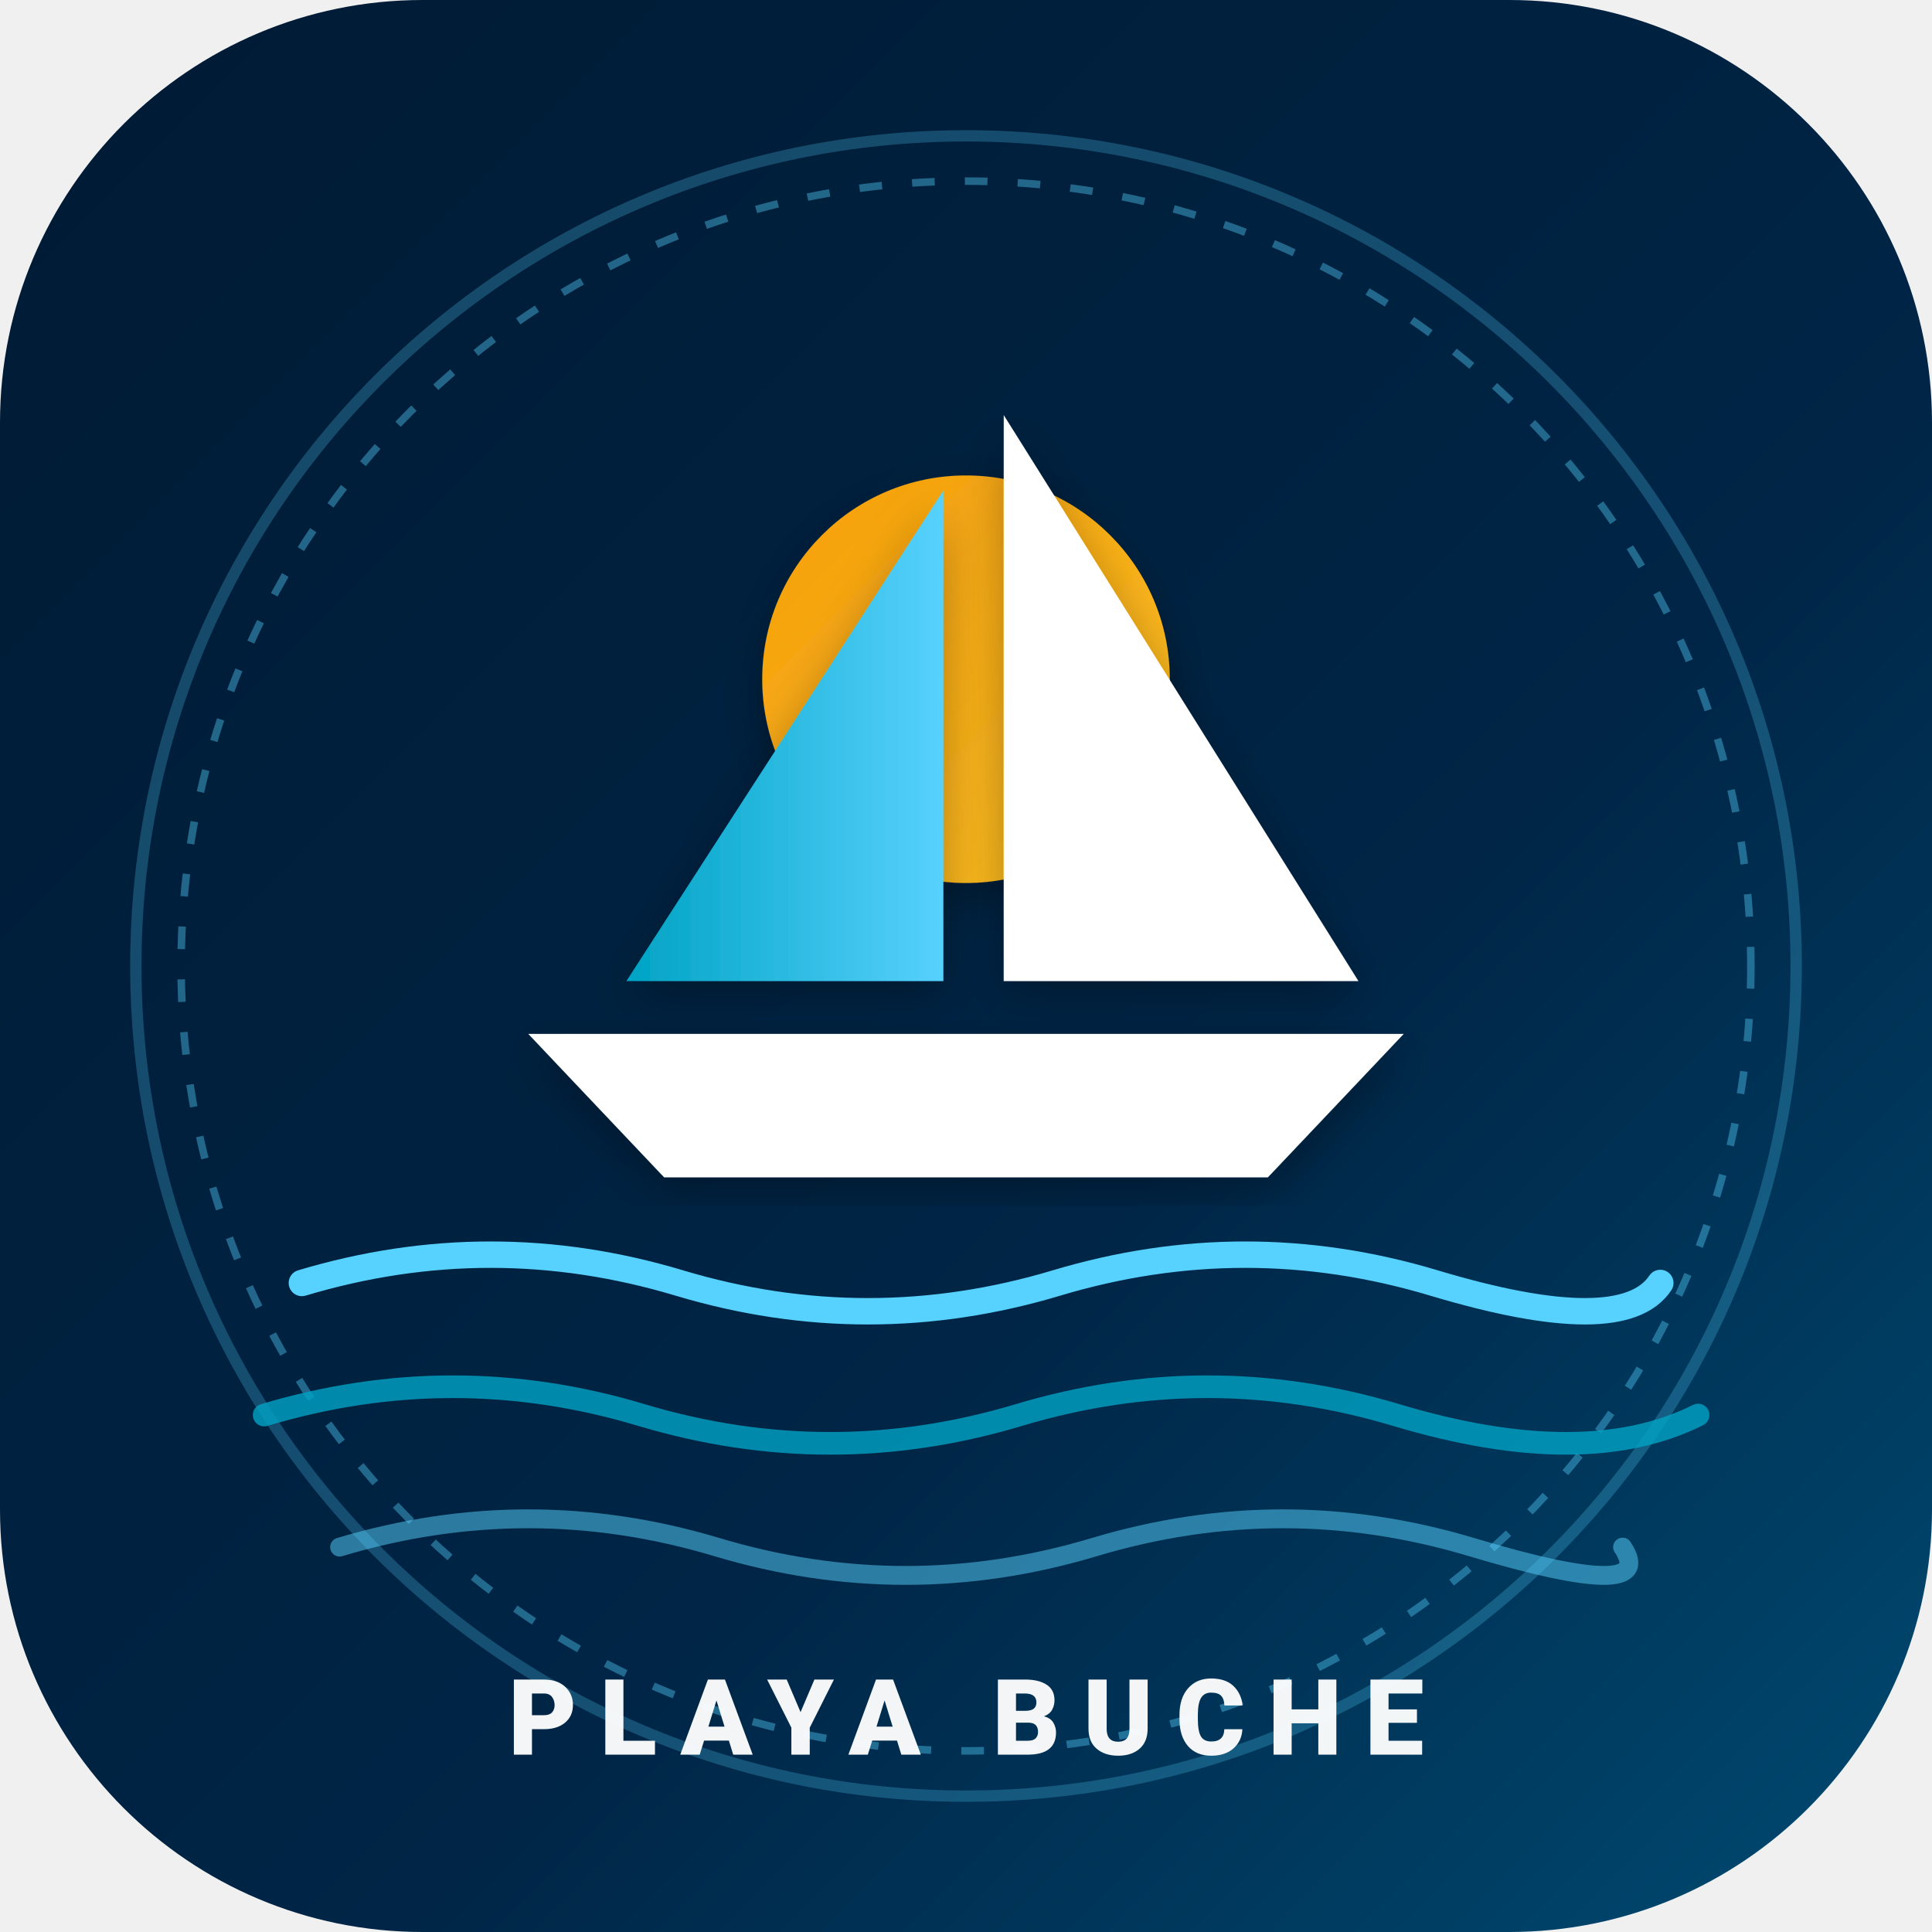
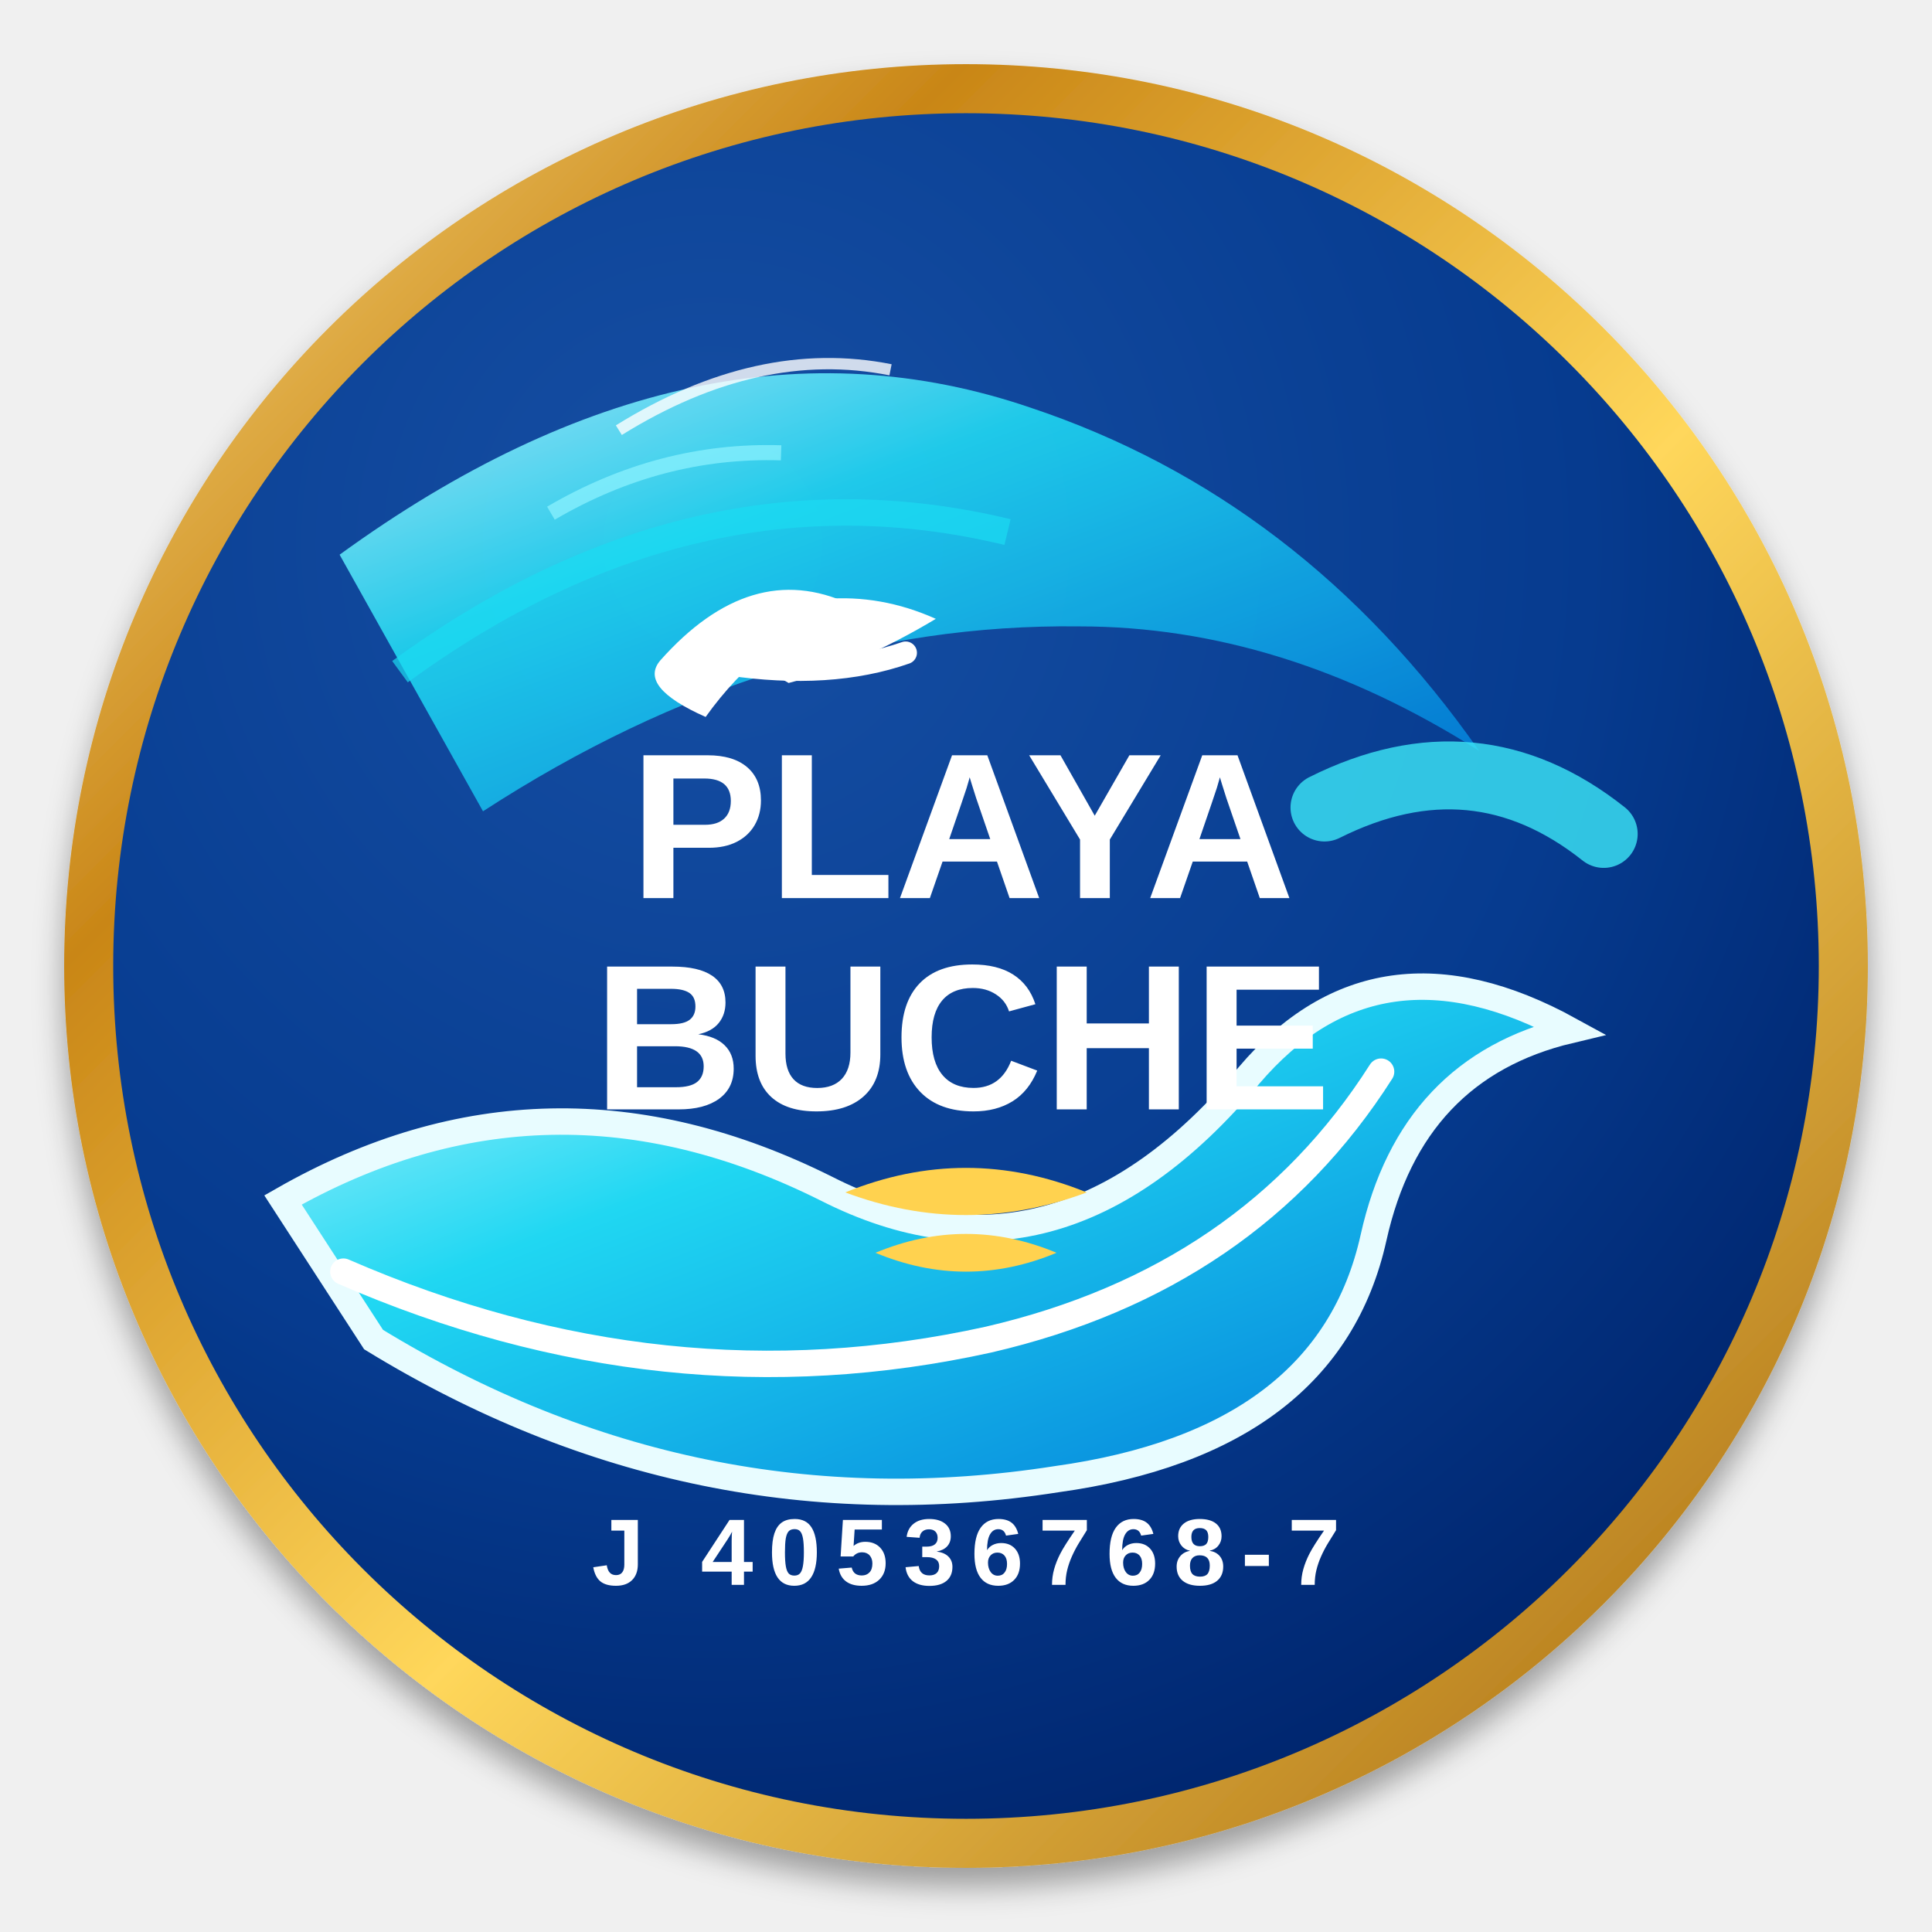
- <svg xmlns="http://www.w3.org/2000/svg" viewBox="0 0 512 512" width="512" height="512">
+ <svg xmlns="http://www.w3.org/2000/svg" viewBox="0 0 512 512">
  <defs>
-     <linearGradient id="bgGrad" x1="0%" y1="0%" x2="100%" y2="100%">
-       <stop offset="0%" stop-color="#001a33" />
-       <stop offset="60%" stop-color="#002546" />
-       <stop offset="100%" stop-color="#004b73" />
+     <radialGradient id="sea" cx="35%" cy="25%" r="80%">
+       <stop offset="0" stop-color="#164fa4" />
+       <stop offset=".65" stop-color="#063b8f" />
+       <stop offset="1" stop-color="#00266f" />
+     </radialGradient>
+     <linearGradient id="gold" x1="0" y1="0" x2="1" y2="1">
+       <stop stop-color="#ffe38a" />
+       <stop offset=".25" stop-color="#c98617" />
+       <stop offset=".55" stop-color="#ffd75b" />
+       <stop offset="1" stop-color="#9d5e08" />
    </linearGradient>
-     <linearGradient id="aquaGrad" x1="0%" y1="0%" x2="100%" y2="0%">
-       <stop offset="0%" stop-color="#00a3c4" />
-       <stop offset="100%" stop-color="#57d1fd" />
+     <linearGradient id="aqua" x1="0" y1="0" x2="1" y2="1">
+       <stop stop-color="#b8f7ff" />
+       <stop offset=".35" stop-color="#20d7f2" />
+       <stop offset="1" stop-color="#0076d7" />
    </linearGradient>
-     <linearGradient id="goldGrad" x1="0%" y1="0%" x2="100%" y2="100%">
-       <stop offset="0%" stop-color="#f59e0b" />
-       <stop offset="100%" stop-color="#fbbf24" />
-     </linearGradient>
-     <filter id="glow" x="-20%" y="-20%" width="140%" height="140%">
-       <feDropShadow dx="0" dy="4" stdDeviation="6" flood-color="#000" flood-opacity="0.3" />
+     <filter id="shadow">
+       <feDropShadow dx="0" dy="5" stdDeviation="4" flood-opacity=".35" />
    </filter>
  </defs>
-   <rect width="512" height="512" rx="112" fill="url(#bgGrad)" />
-   <circle cx="256" cy="256" r="220" fill="none" stroke="#57d1fd" stroke-width="3" stroke-opacity="0.25" />
-   <circle cx="256" cy="256" r="208" fill="none" stroke="#57d1fd" stroke-width="2" stroke-dasharray="6 8" stroke-opacity="0.4" />
-   <circle cx="256" cy="180" r="54" fill="url(#goldGrad)" filter="url(#glow)" />
-   <path d="M266 110 L266 260 L360 260 Z" fill="#ffffff" filter="url(#glow)" />
-   <path d="M250 130 L250 260 L166 260 Z" fill="url(#aquaGrad)" filter="url(#glow)" />
-   <path d="M140 274 L372 274 L336 312 L176 312 Z" fill="#ffffff" filter="url(#glow)" />
-   <path d="M80 340 Q130 325 180 340 T280 340 T380 340 T440 340" fill="none" stroke="#57d1fd" stroke-width="7" stroke-linecap="round" />
-   <path d="M70 375 Q120 360 170 375 T270 375 T370 375 T450 375" fill="none" stroke="#00a3c4" stroke-width="6" stroke-linecap="round" opacity="0.8" />
-   <path d="M90 410 Q140 395 190 410 T290 410 T390 410 T430 410" fill="none" stroke="#57d1fd" stroke-width="5" stroke-linecap="round" opacity="0.5" />
-   <text x="256" y="465" text-anchor="middle" fill="#ffffff" font-family="-apple-system, BlinkMacSystemFont, 'Segoe UI', Roboto, sans-serif" font-size="28" font-weight="900" letter-spacing="6" opacity="0.95">PLAYA BUCHE</text>
+   <circle cx="256" cy="256" r="239" fill="url(#gold)" filter="url(#shadow)" />
+   <circle cx="256" cy="256" r="226" fill="url(#sea)" />
+   <path d="M90 147 Q185 78 273 108 Q345 132 392 199 Q340 166 286 166 Q205 165 128 215Z" fill="url(#aqua)" opacity=".9" />
+   <path d="M75 318 Q145 278 219 315 Q280 346 331 285 Q365 245 416 273 Q374 283 364 328 Q352 382 280 392 Q184 407 99 355Z" fill="url(#aqua)" stroke="#e8fcff" stroke-width="7" />
+   <path d="M91 337 Q176 374 262 355 Q331 339 366 284" fill="none" stroke="#fff" stroke-width="7" stroke-linecap="round" />
+   <path d="M106 178 Q184 121 267 141" fill="none" stroke="#1bdcf2" stroke-width="7" opacity=".7" />
+   <path d="M351 214 Q391 194 425 221" fill="none" stroke="#3ce7f8" stroke-width="18" stroke-linecap="round" opacity=".8" />
+   <path d="M146 136 Q175 119 207 120" fill="none" stroke="#8ff4ff" stroke-width="4" opacity=".7" />
+   <path d="M164 114 Q201 91 236 98" fill="none" stroke="#fff" stroke-width="3" opacity=".8" />
+   <path d="M175 175 Q199 148 225 160 Q202 169 187 190 Q169 182 175 175Z" fill="#fff" />
+   <path d="M188 169 Q219 151 248 164 Q228 176 209 181Z" fill="#fff" />
+   <path d="M193 176 Q220 180 240 173" fill="none" stroke="#fff" stroke-width="6" stroke-linecap="round" />
+   <text x="255" y="238" text-anchor="middle" fill="#fff" font-family="Arial,sans-serif" font-size="55" font-weight="900">PLAYA</text>
+   <text x="255" y="294" text-anchor="middle" fill="#fff" font-family="Arial,sans-serif" font-size="55" font-weight="900">BUCHE</text>
+   <path d="M224 316 Q256 303 288 316 Q256 328 224 316Z" fill="#ffd24f" />
+   <path d="M232 332 Q256 322 280 332 Q256 342 232 332Z" fill="#ffd24f" />
+   <text x="256" y="420" text-anchor="middle" fill="#fff" font-family="Arial,sans-serif" font-size="25" font-weight="700" letter-spacing="4">J 40536768-7</text>
</svg>
